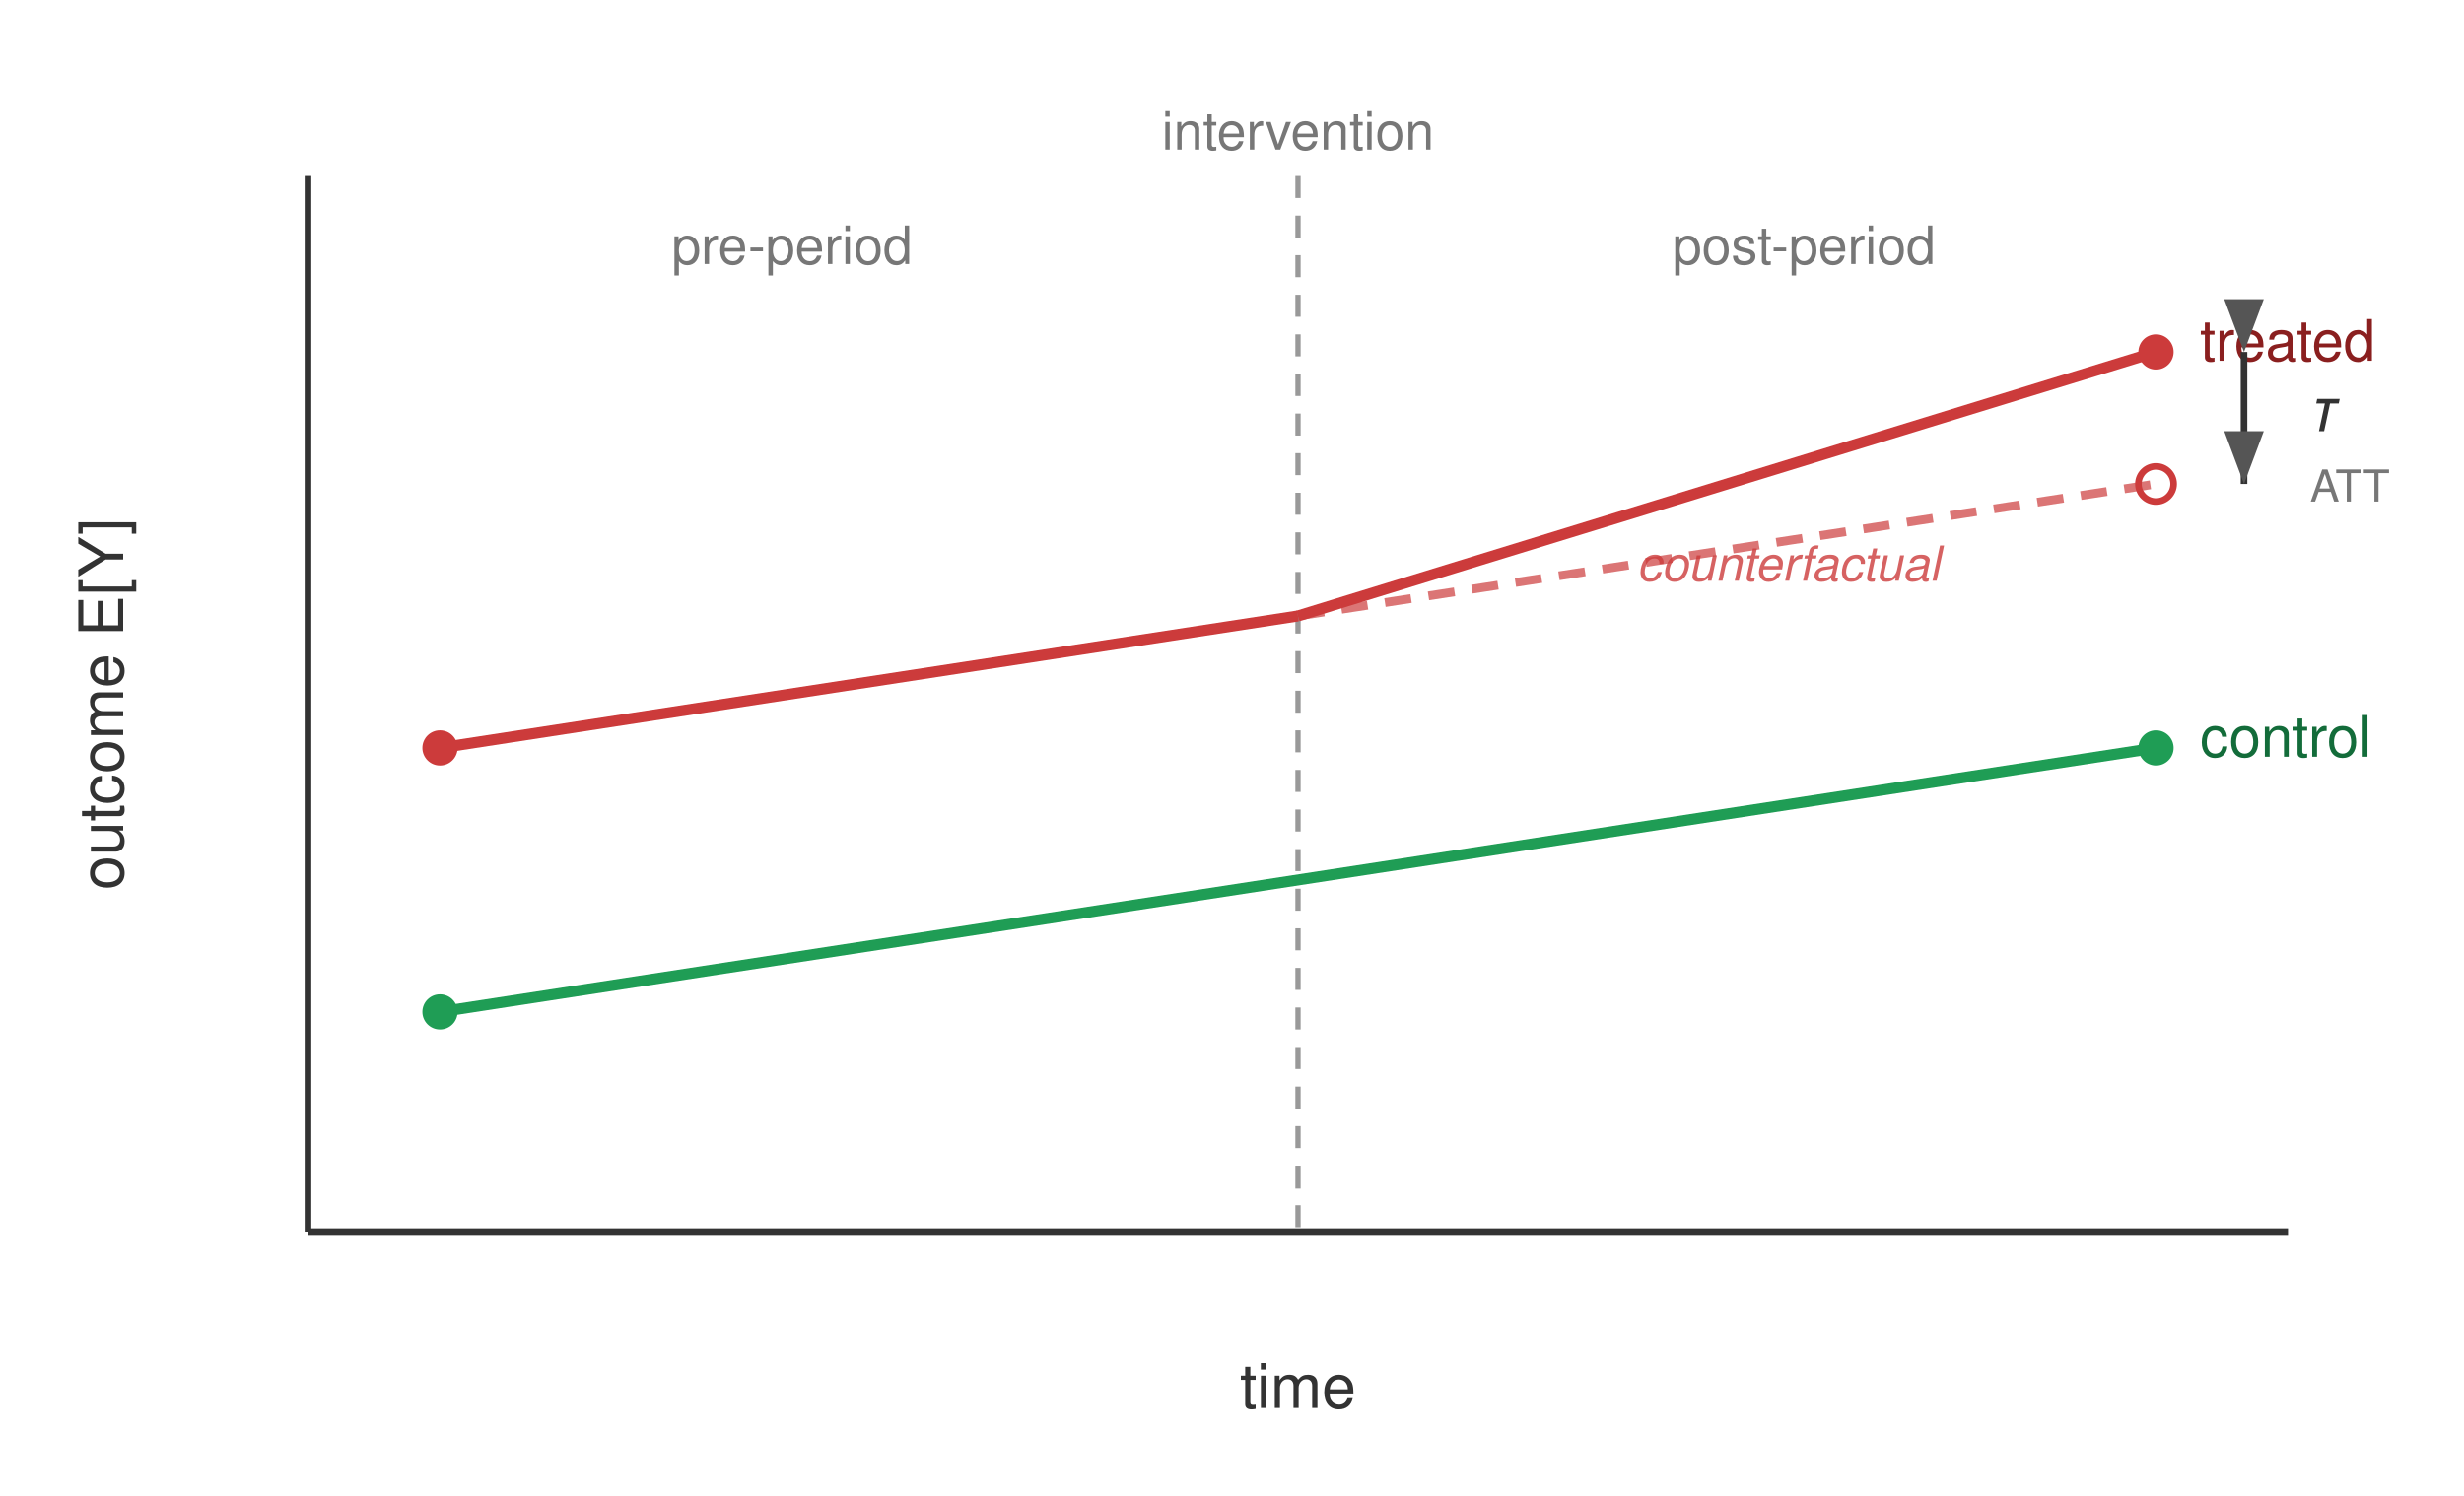
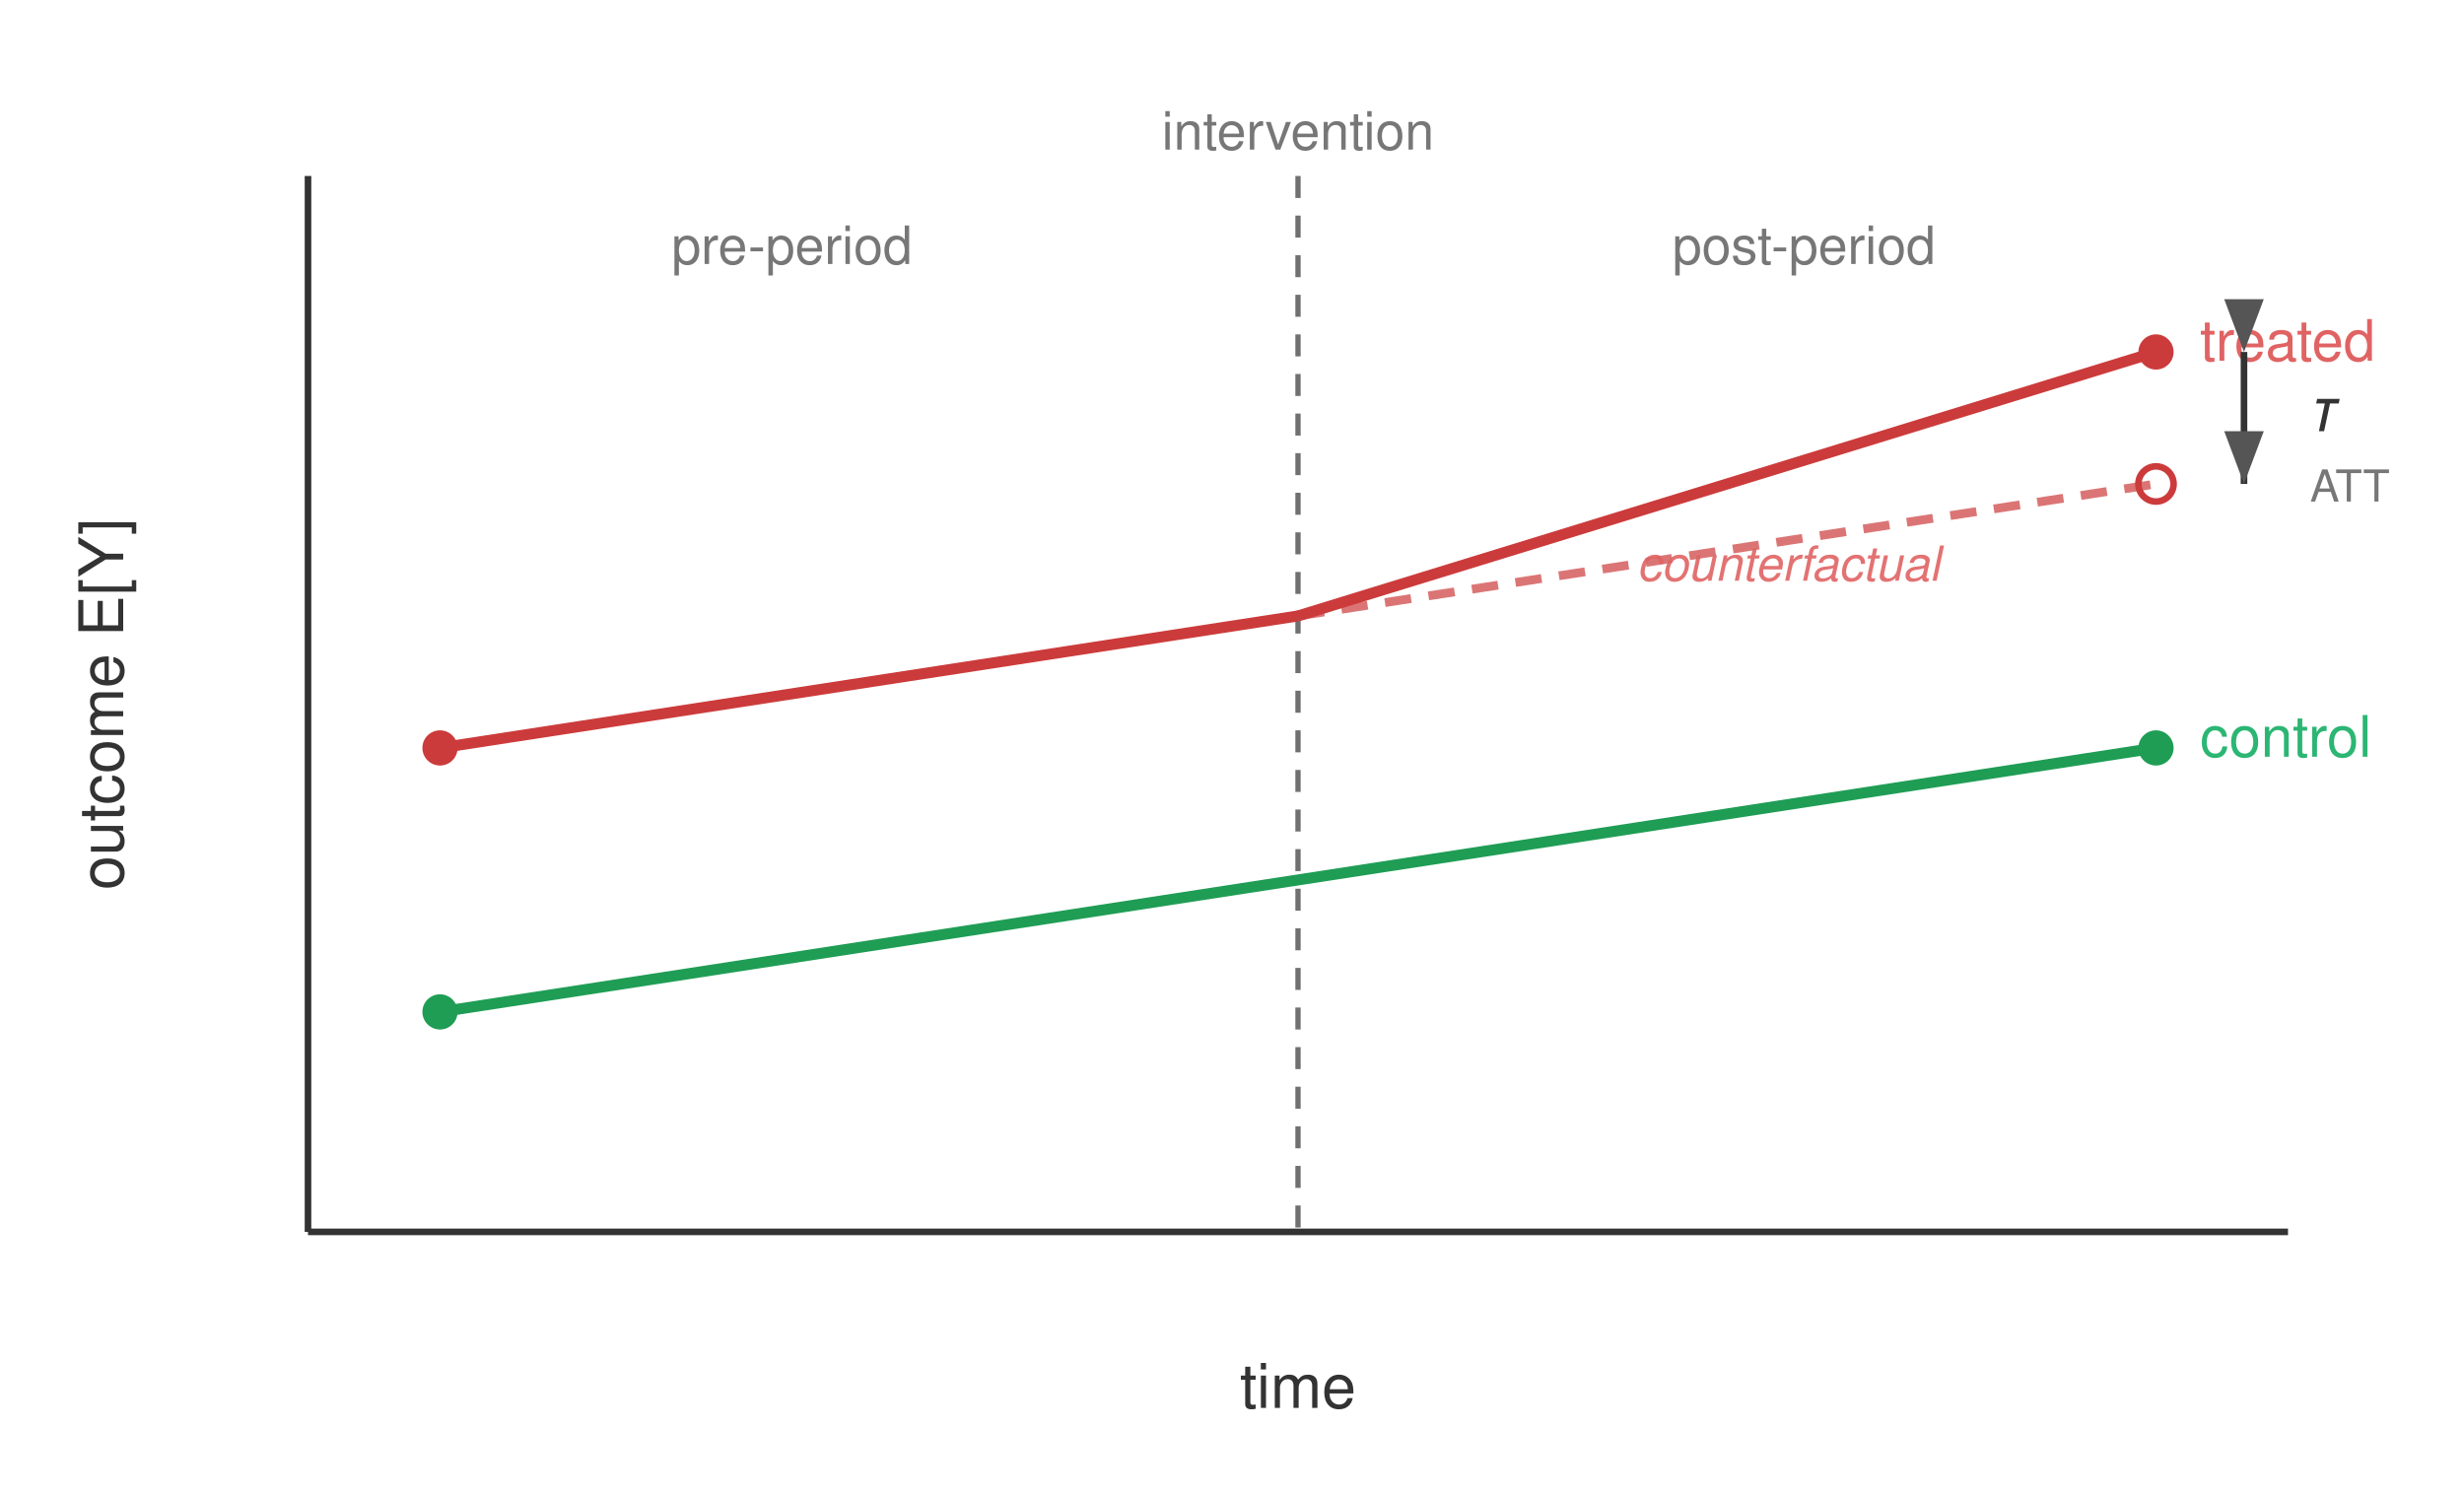
<svg xmlns="http://www.w3.org/2000/svg" width="560" height="340" viewBox="0 0 560 340" font-family="Helvetica, Arial, sans-serif">
+   <style>
+     .ax { stroke: #333; }
+     .ink-l { stroke: #333; }
+     .ink-t { fill: #333; }
+     .muted { fill: #777; }
+     .arrow { fill: #555; }
+     @media (prefers-color-scheme: dark) {
+       .ax { stroke: #c9d1d9; }
+       .ink-l { stroke: #c9d1d9; }
+       .ink-t { fill: #e6edf3; }
+       .muted { fill: #9aa4af; }
+       .arrow { fill: #c9d1d9; }
+     }
+   </style>
  <defs>
    <marker id="ar" markerWidth="9" markerHeight="9" refX="8" refY="3" orient="auto" markerUnits="strokeWidth">
-       <path d="M0,0 L8,3 L0,6 Z" fill="#555" />
+       <path class="arrow" d="M0,0 L8,3 L0,6 Z" />
    </marker>
  </defs>
-   <line x1="70" y1="280" x2="520" y2="280" stroke="#333" stroke-width="1.5" />
-   <line x1="70" y1="40" x2="70" y2="280" stroke="#333" stroke-width="1.5" />
-   <text x="295" y="320" text-anchor="middle" font-size="14" fill="#333">time</text>
-   <text x="28" y="160" text-anchor="middle" font-size="14" fill="#333" transform="rotate(-90 28 160)">outcome E[Y]</text>
-   <line x1="295" y1="40" x2="295" y2="280" stroke="#999" stroke-width="1.2" stroke-dasharray="5,4" />
-   <text x="295" y="34" text-anchor="middle" font-size="12" fill="#777">intervention</text>
-   <text x="180" y="60" text-anchor="middle" font-size="12" fill="#777">pre-period</text>
-   <text x="410" y="60" text-anchor="middle" font-size="12" fill="#777">post-period</text>
+   <line class="ax" x1="70" y1="280" x2="520" y2="280" stroke-width="1.5" />
+   <line class="ax" x1="70" y1="40" x2="70" y2="280" stroke-width="1.5" />
+   <text class="ink-t" x="295" y="320" text-anchor="middle" font-size="14">time</text>
+   <text class="ink-t" x="28" y="160" text-anchor="middle" font-size="14" transform="rotate(-90 28 160)">outcome E[Y]</text>
+   <line class="ink-l" x1="295" y1="40" x2="295" y2="280" stroke-width="1.2" stroke-dasharray="5,4" opacity="0.7" />
+   <text class="muted" x="295" y="34" text-anchor="middle" font-size="12">intervention</text>
+   <text class="muted" x="180" y="60" text-anchor="middle" font-size="12">pre-period</text>
+   <text class="muted" x="410" y="60" text-anchor="middle" font-size="12">post-period</text>
  <line x1="100" y1="230" x2="490" y2="170" stroke="#1f9d55" stroke-width="2.5" />
  <circle cx="100" cy="230" r="4" fill="#1f9d55" />
  <circle cx="490" cy="170" r="4" fill="#1f9d55" />
-   <text x="500" y="172" font-size="13" fill="#136c3a">control</text>
+   <text x="500" y="172" font-size="13" fill="#2bb673">control</text>
  <line x1="100" y1="170" x2="295" y2="140" stroke="#cc3b3b" stroke-width="2.5" />
  <circle cx="100" cy="170" r="4" fill="#cc3b3b" />
  <line x1="295" y1="140" x2="490" y2="80" stroke="#cc3b3b" stroke-width="2.5" />
  <circle cx="490" cy="80" r="4" fill="#cc3b3b" />
-   <text x="500" y="82" font-size="13" fill="#8a1f1f">treated</text>
+   <text x="500" y="82" font-size="13" fill="#e06363">treated</text>
  <line x1="295" y1="140" x2="490" y2="110" stroke="#cc3b3b" stroke-width="2" stroke-dasharray="6,4" opacity="0.7" />
  <circle cx="490" cy="110" r="4" fill="none" stroke="#cc3b3b" stroke-width="1.5" />
-   <text x="372" y="132" font-size="11" fill="#cc3b3b" opacity="0.8" font-style="italic">counterfactual</text>
-   <line x1="510" y1="80" x2="510" y2="110" stroke="#333" stroke-width="1.5" marker-end="url(#ar)" marker-start="url(#ar)" />
-   <text x="525" y="98" font-size="14" fill="#333" font-style="italic">τ</text>
-   <text x="525" y="114" font-size="10" fill="#777">ATT</text>
+   <text x="372" y="132" font-size="11" fill="#e06363" opacity="0.9" font-style="italic">counterfactual</text>
+   <line class="ink-l" x1="510" y1="80" x2="510" y2="110" stroke-width="1.5" marker-end="url(#ar)" marker-start="url(#ar)" />
+   <text class="ink-t" x="525" y="98" font-size="14" font-style="italic">τ</text>
+   <text class="muted" x="525" y="114" font-size="10">ATT</text>
</svg>
